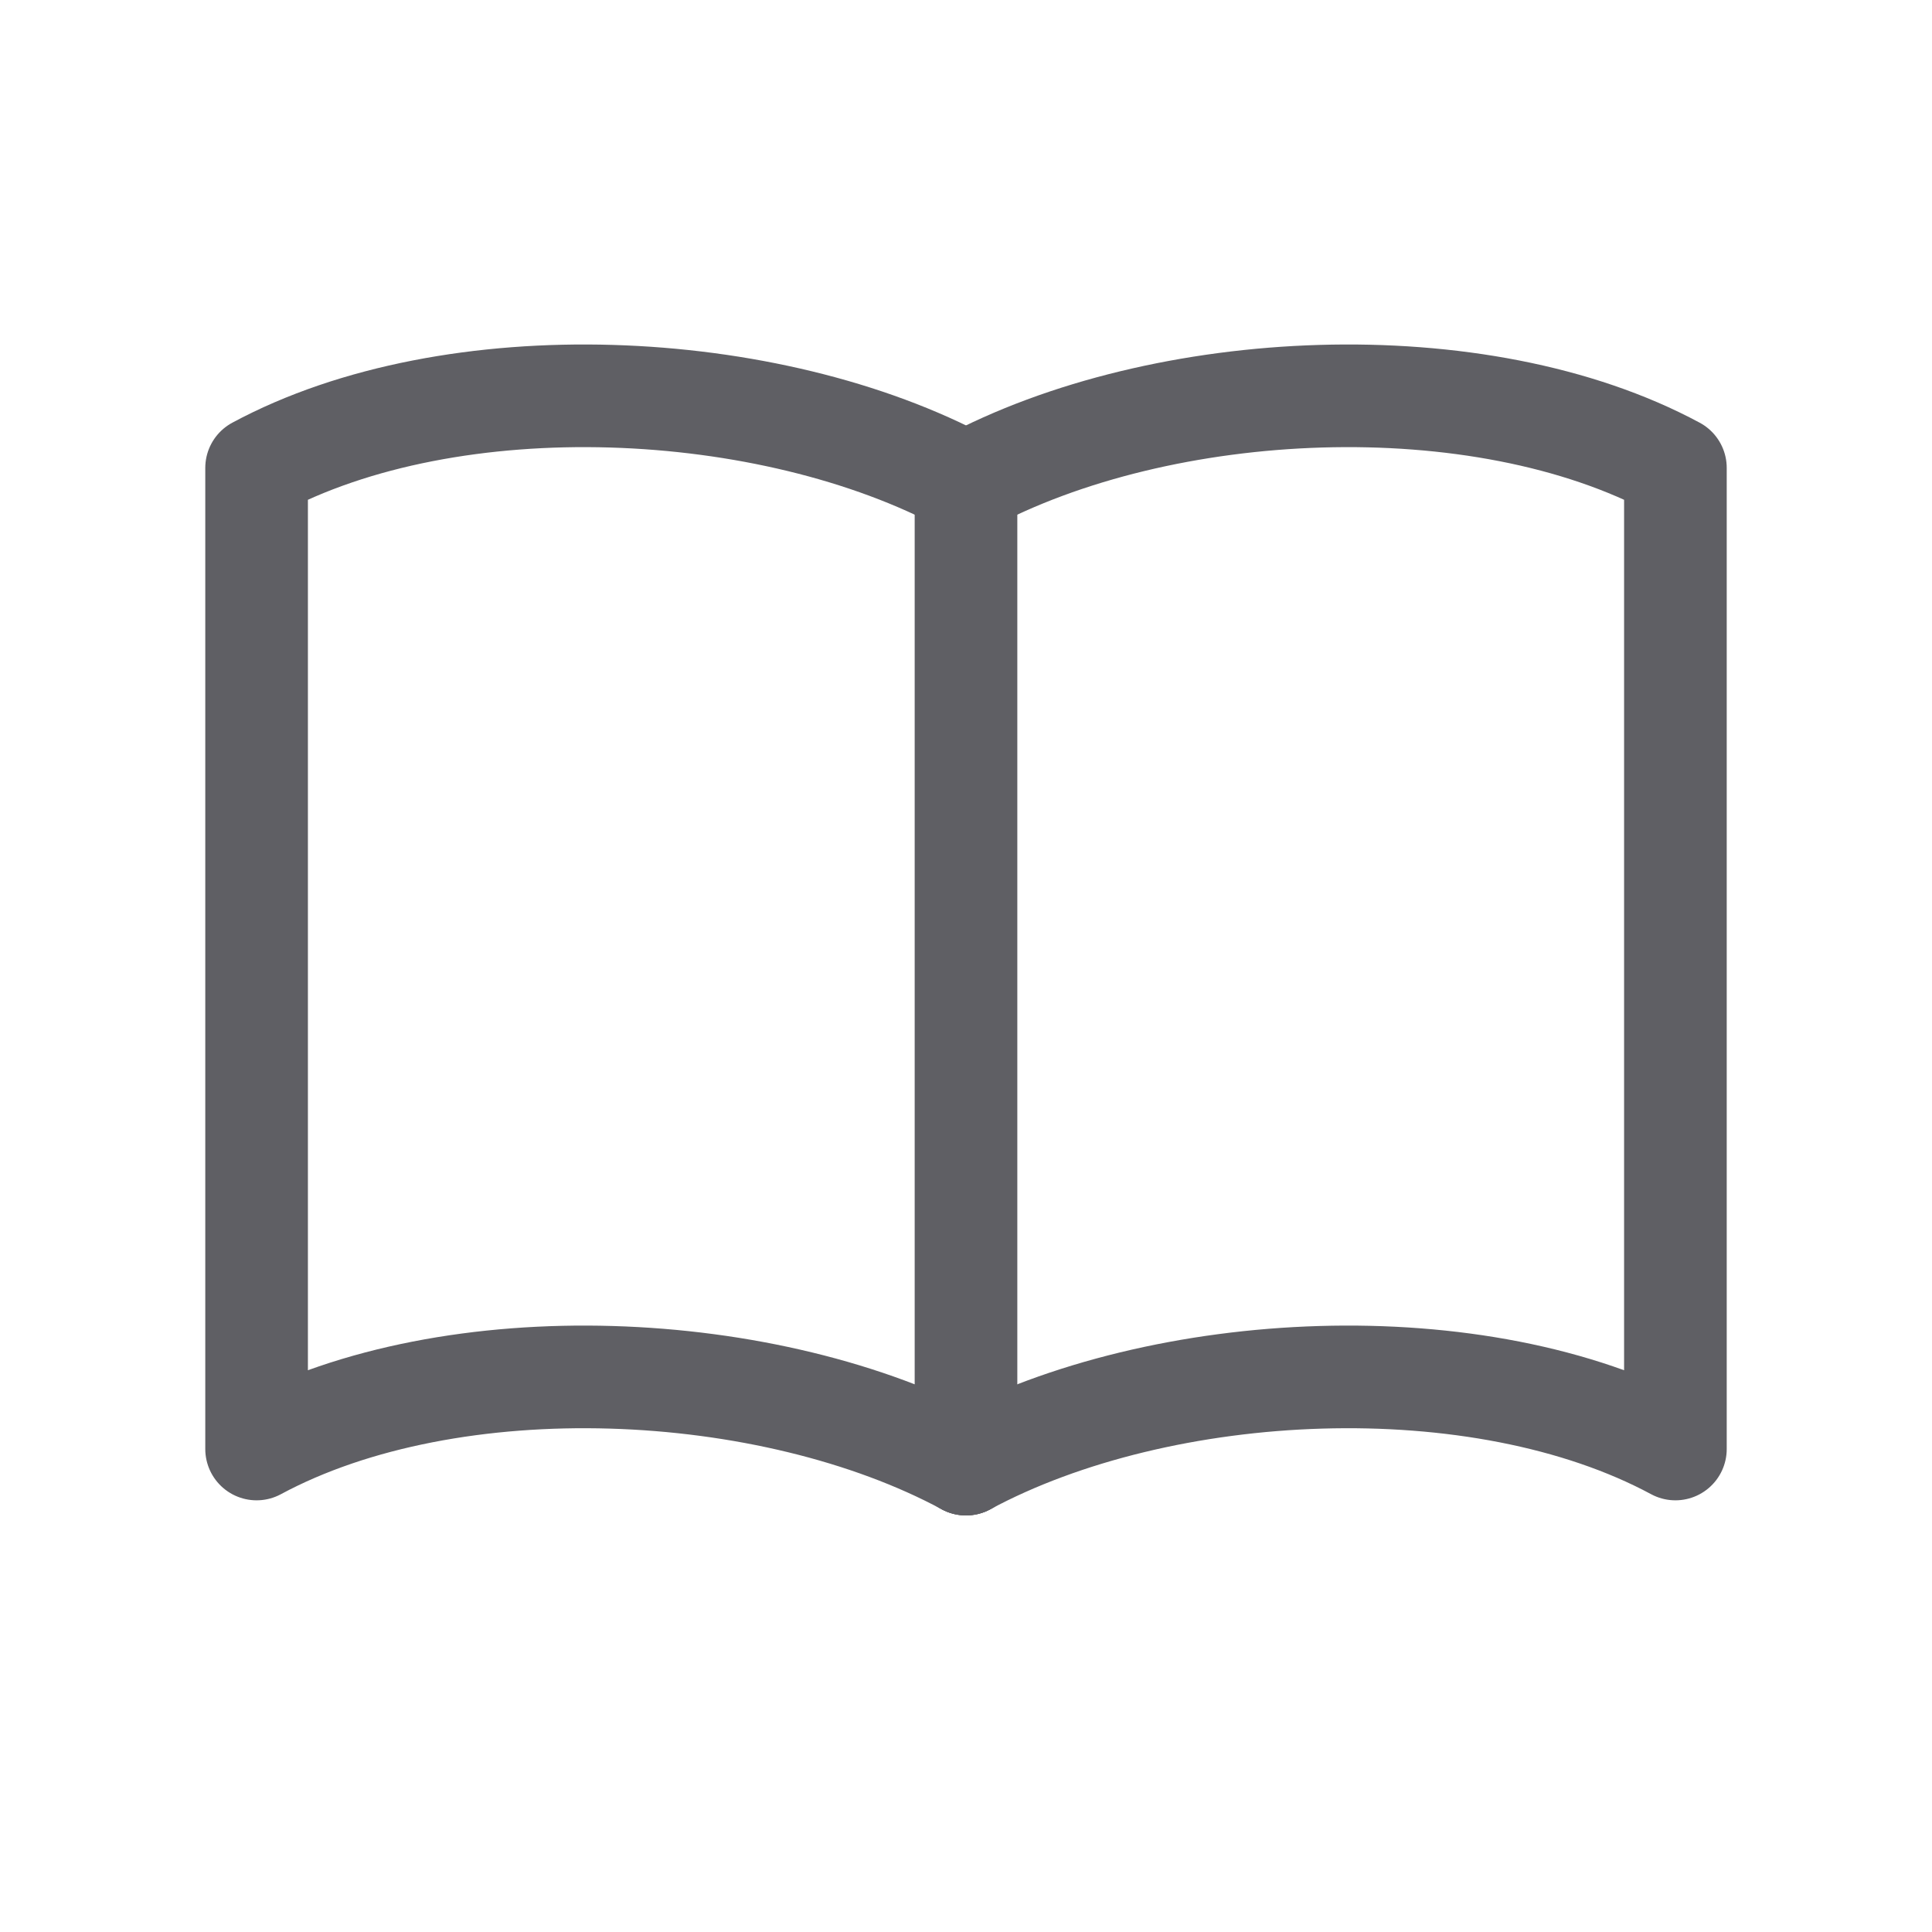
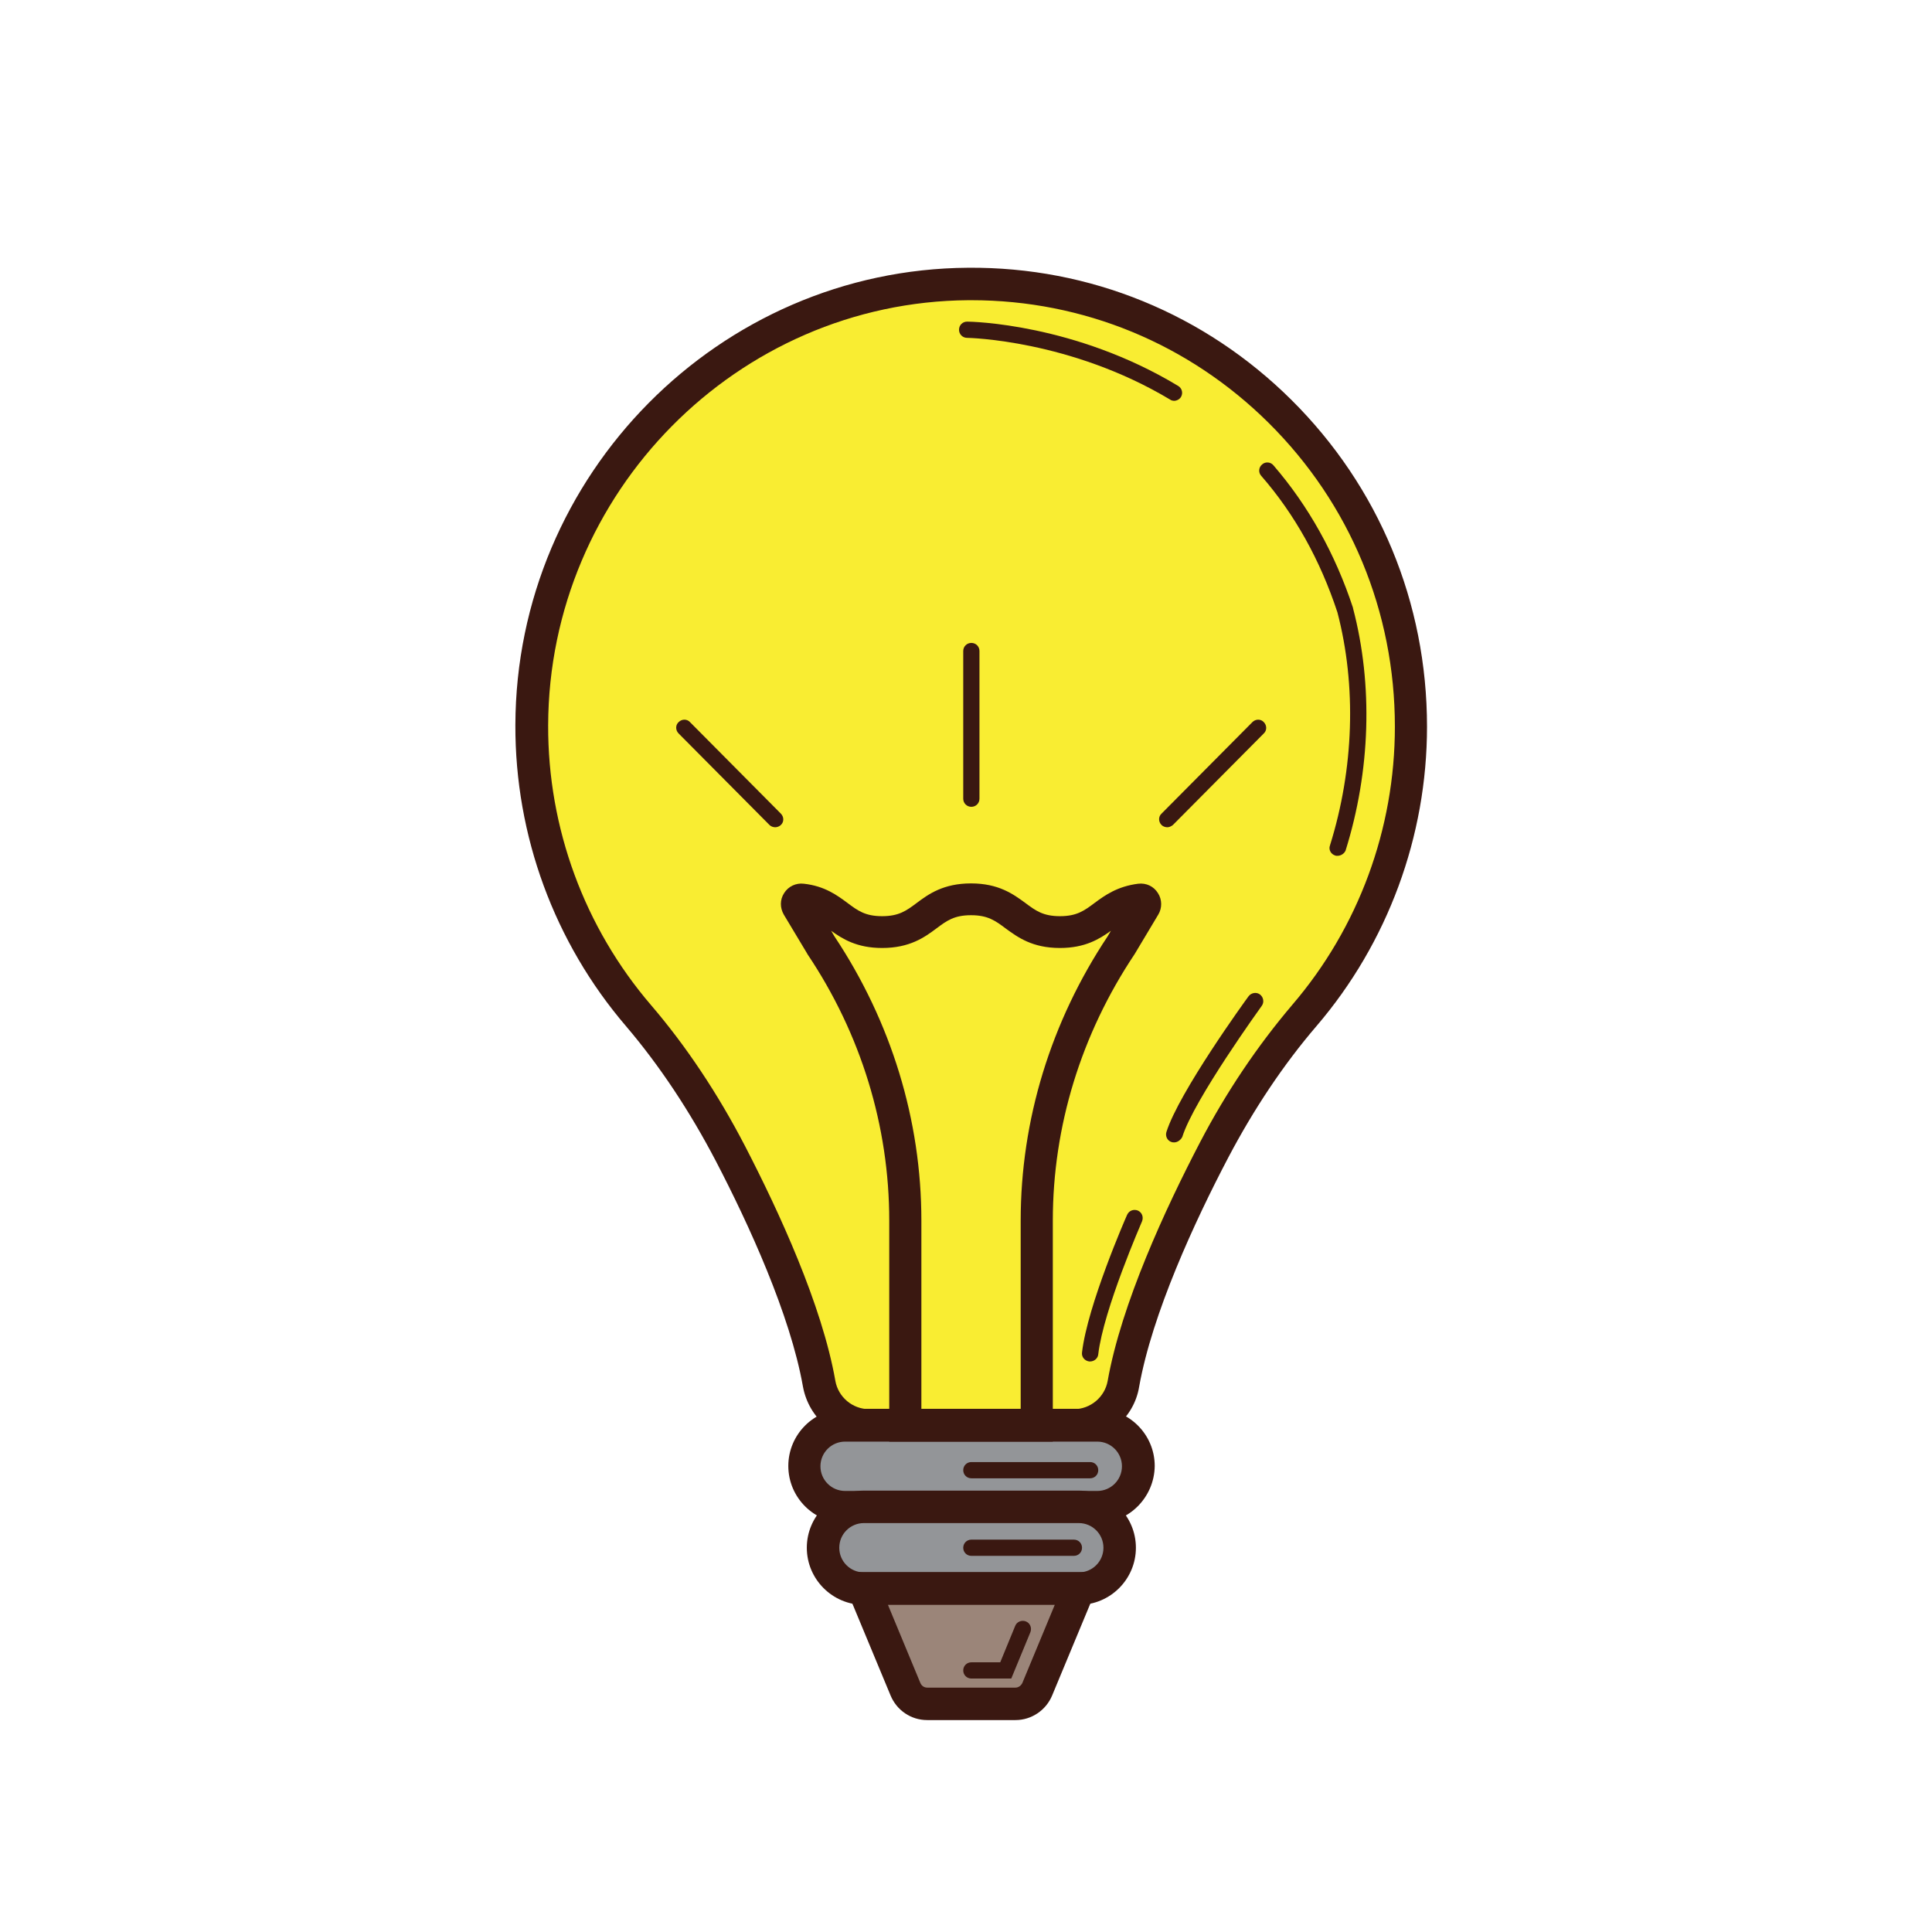
- <svg xmlns="http://www.w3.org/2000/svg" viewBox="0 0 64 64">
-   <g fill="none" stroke="#5f5f64" stroke-width="3.4" stroke-linecap="round" stroke-linejoin="round">
-     <path d="M32 16 C25.5 12.5 15 12 8.5 15.5 L8.5 48 C15 44.5 25.5 45 32 48.5" />
-     <path d="M32 16 C38.5 12.5 49 12 55.5 15.5 L55.5 48 C49 44.5 38.5 45 32 48.5" />
-     <path d="M32 16 L32 48.5" />
+ <svg xmlns="http://www.w3.org/2000/svg" id="Layer_1" style="enable-background:new 0 0 595.3 595.3;" version="1.1" viewBox="0 0 595.3 595.3" xml:space="preserve">
+   <style type="text/css">
+ 	.st0{fill:#58595B;}
+ 	.st1{fill:#3A1811;}
+ 	.st2{fill:#726658;}
+ 	.st3{fill:#0DB4E7;}
+ 	.st4{fill:#009DD4;}
+ 	.st5{fill:#009444;}
+ 	.st6{fill:#FBB040;}
+ 	.st7{fill:#EFF8F5;}
+ 	.st8{fill:#D81F26;}
+ 	.st9{fill:#BCBEC0;}
+ 	.st10{fill:#735032;}
+ 	.st11{fill:#1C75BC;}
+ 	.st12{fill:#FFD128;}
+ 	.st13{fill:#D1AE23;}
+ 	.st14{fill:#F9ED32;}
+ 	.st15{fill:#939598;}
+ 	.st16{fill:#9B8579;}
+ 	.st17{fill:#F1B279;}
+ 	.st18{fill:#603913;}
+ 	.st19{fill:#754C29;}
+ 	.st20{fill:#8B5E3C;}
+ 	.st21{fill:#C49A6C;}
+ 	.st22{fill:#F7941E;}
+ 	.st23{fill:#00AEEF;}
+ 	.st24{fill:#FAF5AE;}
+ 	.st25{fill:#F5F7D5;}
+ 	.st26{fill:#7ABE90;}
+ 	.st27{fill:#BFA863;}
+ 	.st28{fill:#2B3990;}
+ 	.st29{fill:#EF3824;}
+ 	.st30{fill:#BE1E2D;}
+ 	.st31{fill:#A67A44;}
+ 	.st32{fill:#00A388;}
+ 	.st33{fill:#ABE0F1;}
+ 	.st34{fill:#594A42;}
+ </style>
+   <g>
+     <g>
+       <path class="st14" d="M434.7,223.9c0-75.6-61.2-136.9-136.4-136.4c-74,0.5-134.3,61.5-134.5,135.9c-0.1,34.2,12.3,65.5,32.9,89.5    c11.1,13,20.5,27.3,28.4,42.5c10.8,20.9,23.4,48.6,27.3,70.9c1.3,7.4,7.8,12.8,15.3,12.8h31.6h31.6c7.5,0,14-5.4,15.3-12.8    c4-22.8,17-51.1,28-72.1c7.7-14.8,17-28.7,27.8-41.4C422.4,288.9,434.7,257.9,434.7,223.9z" />
+       <path class="st1" d="M330.8,444.2h-63.1c-10,0-18.5-7.1-20.3-17c-3.9-22.1-16.7-50-26.8-69.4c-8.1-15.5-17.4-29.5-27.7-41.6    c-22.1-25.8-34.2-58.7-34.1-92.8c0.2-77.2,62.8-140.4,139.5-140.9c37.5-0.3,72.9,14.2,99.6,40.7c27,26.8,41.8,62.5,41.8,100.7    c0,33.8-12.1,66.6-34,92.2c-10.3,12-19.4,25.7-27.2,40.5c-10.4,19.8-23.5,48.2-27.5,70.7C349.4,437,340.9,444.2,330.8,444.2z     M299.3,92.5c-0.3,0-0.6,0-0.9,0c-71.2,0.5-129.3,59.3-129.5,131c-0.1,31.7,11.2,62.3,31.7,86.2c10.8,12.6,20.6,27.3,29,43.5    c10.4,20.1,23.7,48.9,27.8,72.3c0.9,5,5.3,8.7,10.4,8.7h63.1c5.1,0,9.5-3.7,10.4-8.7c4.2-23.7,17.8-53.1,28.5-73.6    c8.1-15.5,17.7-29.7,28.4-42.3c20.4-23.8,31.6-54.2,31.6-85.7c0-35.4-13.8-68.7-38.9-93.6C366.3,105.9,333.8,92.5,299.3,92.5z" />
+     </g>
+     <g>
+       <path class="st15" d="M260.4,464.3h77.7c6.9,0,12.6-5.6,12.6-12.6v0c0-6.9-5.6-12.6-12.6-12.6h-77.7c-6.9,0-12.6,5.6-12.6,12.6v0    C247.8,458.7,253.5,464.3,260.4,464.3z" />
+       <path class="st1" d="M338.2,469.3h-77.7c-9.7,0-17.6-7.9-17.6-17.6c0-9.7,7.9-17.6,17.6-17.6h77.7c9.7,0,17.6,7.9,17.6,17.6    C355.7,461.4,347.8,469.3,338.2,469.3z M260.4,444.2c-4.2,0-7.6,3.4-7.6,7.6c0,4.2,3.4,7.6,7.6,7.6h77.7c4.2,0,7.6-3.4,7.6-7.6    c0-4.2-3.4-7.6-7.6-7.6H260.4z" />
+     </g>
+     <g>
+       <path class="st15" d="M266.2,489.5h66.2c6.9,0,12.6-5.6,12.6-12.6l0,0c0-6.9-5.6-12.6-12.6-12.6h-66.2c-6.9,0-12.6,5.6-12.6,12.6    l0,0C253.6,483.8,259.2,489.5,266.2,489.5z" />
+       <path class="st1" d="M332.4,494.5h-66.2c-9.7,0-17.6-7.9-17.6-17.6s7.9-17.6,17.6-17.6h66.2c9.7,0,17.6,7.9,17.6,17.6    S342.1,494.5,332.4,494.5z M266.2,469.3c-4.2,0-7.6,3.4-7.6,7.6s3.4,7.6,7.6,7.6h66.2c4.2,0,7.6-3.4,7.6-7.6s-3.4-7.6-7.6-7.6    H266.2z" />
+     </g>
+     <g>
+       <path class="st16" d="M299.3,489.5L299.3,489.5h-33.2l12.9,31c1.1,2.7,3.8,4.5,6.7,4.5h13.6h13.6c2.9,0,5.6-1.8,6.7-4.5l12.9-31    H299.3z" />
+       <path class="st1" d="M312.9,530h-27.2c-5,0-9.4-3-11.3-7.6l-15.8-38H340l-15.8,38C322.3,527,317.8,530,312.9,530z M273.6,494.5    l10,24.1c0.4,0.9,1.2,1.4,2.1,1.4h27.2c0.9,0,1.7-0.6,2.1-1.4l10-24.1H273.6z" />
+     </g>
+     <g>
+       <path class="st1" d="M324.5,444.2H274v-68.1c0-29.1-8.7-57.5-25.2-82.1l-0.1-0.2l-7.2-12c-1.2-2.1-1.2-4.6,0.1-6.6    c1.3-2.1,3.7-3.2,6.1-2.9c6.4,0.7,10.3,3.6,13.4,5.9c3.2,2.4,5.5,4.1,10.7,4.1c5.2,0,7.5-1.7,10.7-4.1c3.6-2.7,8.2-6,16.7-6    c8.5,0,13,3.3,16.7,6c3.2,2.4,5.5,4.1,10.7,4.1s7.5-1.7,10.7-4.1c3.1-2.3,7-5.1,13.4-5.9c2.5-0.3,4.8,0.8,6.1,2.9    c1.3,2,1.3,4.6,0.1,6.6l-7.3,12.2c-16.5,24.7-25.2,53.1-25.2,82.1V444.2z M284,434.2h30.5v-58.1c0-31,9.3-61.3,26.8-87.6l1-1.7    c-3.5,2.5-7.9,5.3-15.7,5.3c-8.5,0-13-3.3-16.7-6c-3.2-2.4-5.5-4.1-10.7-4.1c-5.2,0-7.5,1.7-10.7,4.1c-3.6,2.7-8.2,6-16.7,6    c-7.8,0-12.2-2.8-15.7-5.3l1,1.7c17.5,26.3,26.8,56.6,26.8,87.6V434.2z M250.1,276.6L250.1,276.6    C250.1,276.6,250.1,276.6,250.1,276.6z" />
+     </g>
+     <g>
+       <path class="st1" d="M359.7,254.9c-0.6,0-1.3-0.2-1.8-0.7c-1-1-1-2.6,0-3.5l28-28.2c1-1,2.6-1,3.5,0c1,1,1,2.6,0,3.5l-28,28.2    C360.9,254.6,360.3,254.9,359.7,254.9z" />
+     </g>
+     <g>
+       <path class="st1" d="M238.9,254.9c-0.6,0-1.3-0.2-1.8-0.7l-28-28.2c-1-1-1-2.6,0-3.5c1-1,2.6-1,3.5,0l28,28.2c1,1,1,2.6,0,3.5    C240.2,254.6,239.5,254.9,238.9,254.9z" />
+     </g>
+     <g>
+       <path class="st1" d="M299.3,248.6c-1.4,0-2.5-1.1-2.5-2.5v-45.5c0-1.4,1.1-2.5,2.5-2.5s2.5,1.1,2.5,2.5v45.5    C301.8,247.5,300.7,248.6,299.3,248.6z" />
+     </g>
+     <g>
+       <path class="st1" d="M412.1,263.7c-0.2,0-0.5,0-0.7-0.1c-1.3-0.4-2.1-1.8-1.6-3.1c7.4-23.7,8.2-49.2,2.3-71.8    c-5.3-16.1-13.2-30.3-23.5-42.1c-0.9-1-0.8-2.6,0.3-3.5c1-0.9,2.6-0.8,3.5,0.3c10.7,12.4,19,27.2,24.5,43.9l0,0.1    c6.2,23.6,5.4,50.1-2.3,74.7C414.2,263,413.2,263.7,412.1,263.7z" />
+     </g>
+     <g>
+       <path class="st1" d="M361.8,123.5c-0.4,0-0.9-0.1-1.3-0.4c-30.7-18.4-62.2-19-62.5-19c-1.4,0-2.5-1.1-2.5-2.5    c0-1.4,1.1-2.5,2.5-2.5c0,0,0,0,0,0c1.3,0,33.2,0.6,65,19.8c1.2,0.7,1.6,2.2,0.9,3.4C363.5,123,362.6,123.5,361.8,123.5z" />
+     </g>
+     <g>
+       <path class="st1" d="M361.8,352c-0.3,0-0.5,0-0.8-0.1c-1.3-0.4-2-1.8-1.6-3.1c3.9-12.3,24.4-40.6,25.3-41.8    c0.8-1.1,2.4-1.4,3.5-0.6c1.1,0.8,1.4,2.4,0.6,3.5c-0.2,0.3-20.9,28.9-24.5,40.4C363.8,351.3,362.8,352,361.8,352z" />
+     </g>
+     <g>
+       <path class="st1" d="M335.9,419.5c-0.1,0-0.2,0-0.3,0c-1.4-0.2-2.4-1.4-2.2-2.8c1.7-14.5,13.4-41.3,13.9-42.4    c0.6-1.3,2-1.8,3.3-1.3c1.3,0.6,1.8,2,1.3,3.3c-0.1,0.3-11.9,27.2-13.5,41C338.3,418.5,337.2,419.5,335.9,419.5z" />
+     </g>
+     <g>
+       <path class="st1" d="M335.9,455.5h-36.6c-1.4,0-2.5-1.1-2.5-2.5s1.1-2.5,2.5-2.5h36.6c1.4,0,2.5,1.1,2.5,2.5    S337.3,455.5,335.9,455.5z" />
+     </g>
+     <g>
+       <path class="st1" d="M330.9,479.4h-31.6c-1.4,0-2.5-1.1-2.5-2.5s1.1-2.5,2.5-2.5h31.6c1.4,0,2.5,1.1,2.5,2.5    S332.3,479.4,330.9,479.4z" />
+     </g>
+     <g>
+       <path class="st1" d="M311.6,517.2h-12.3c-1.4,0-2.5-1.1-2.5-2.5s1.1-2.5,2.5-2.5h8.9l4.6-11.2c0.5-1.3,2-1.9,3.3-1.4    c1.3,0.5,1.9,2,1.4,3.3L311.6,517.2z" />
+     </g>
  </g>
</svg>
